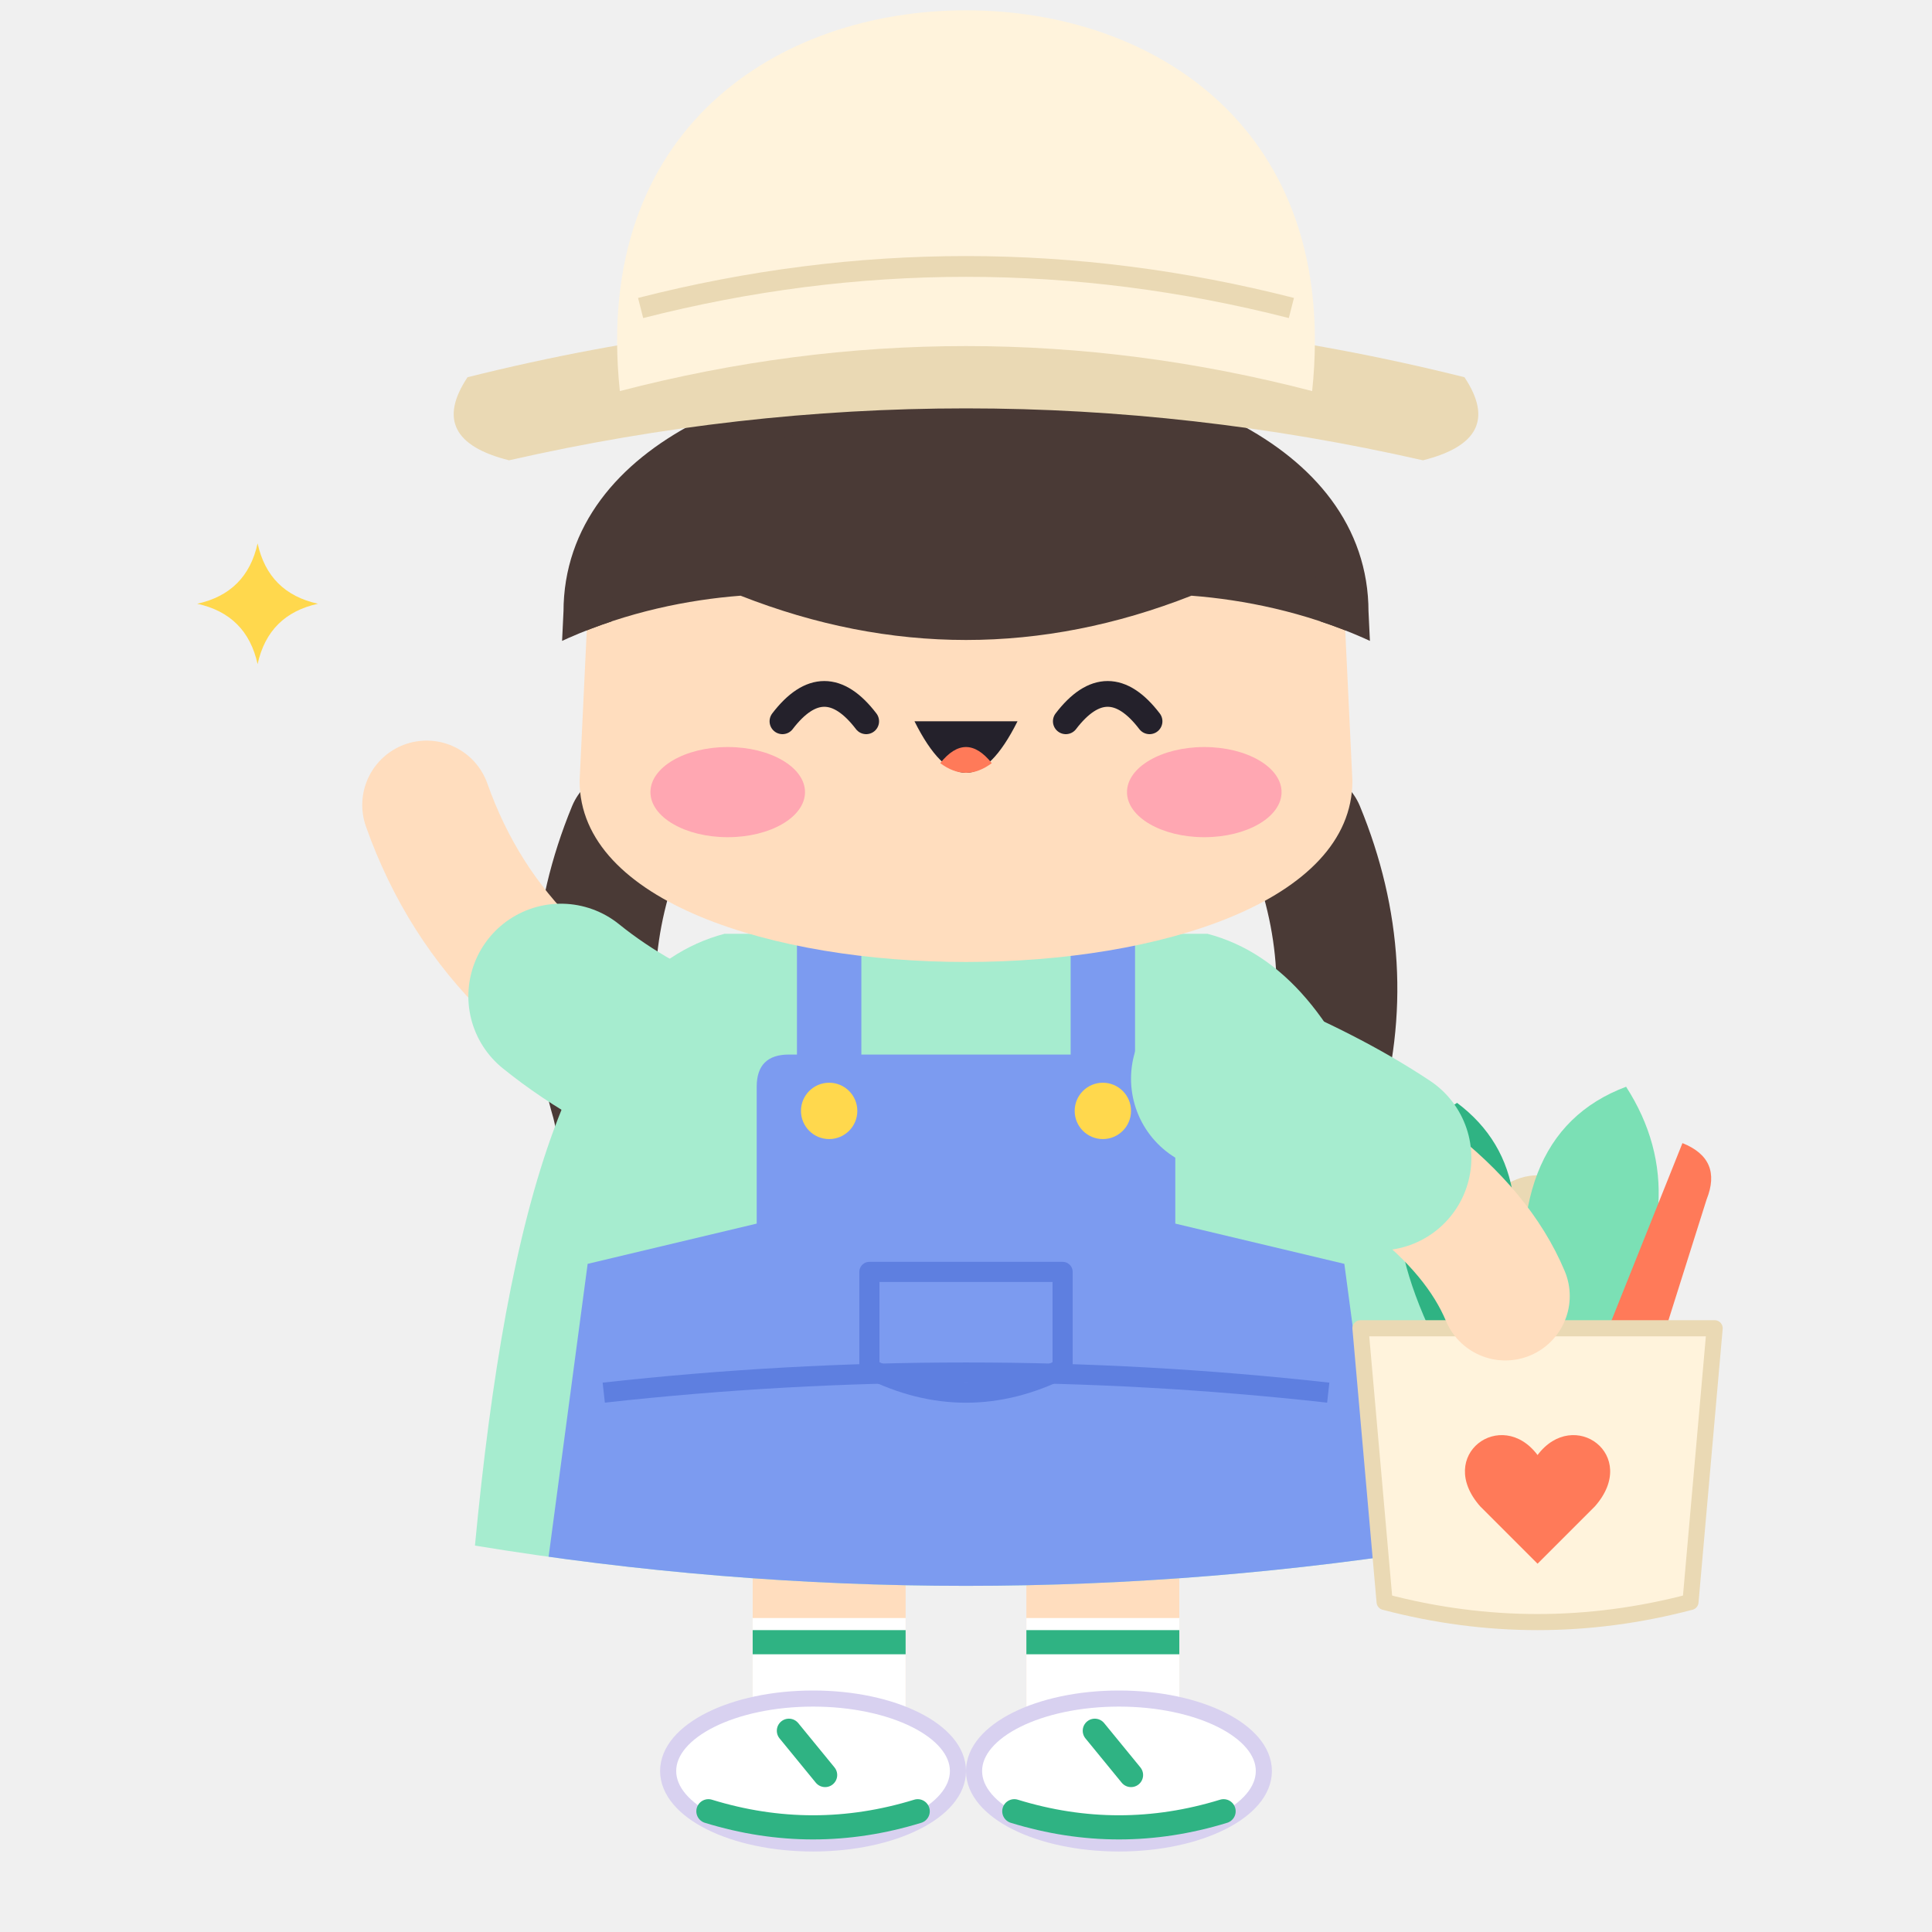
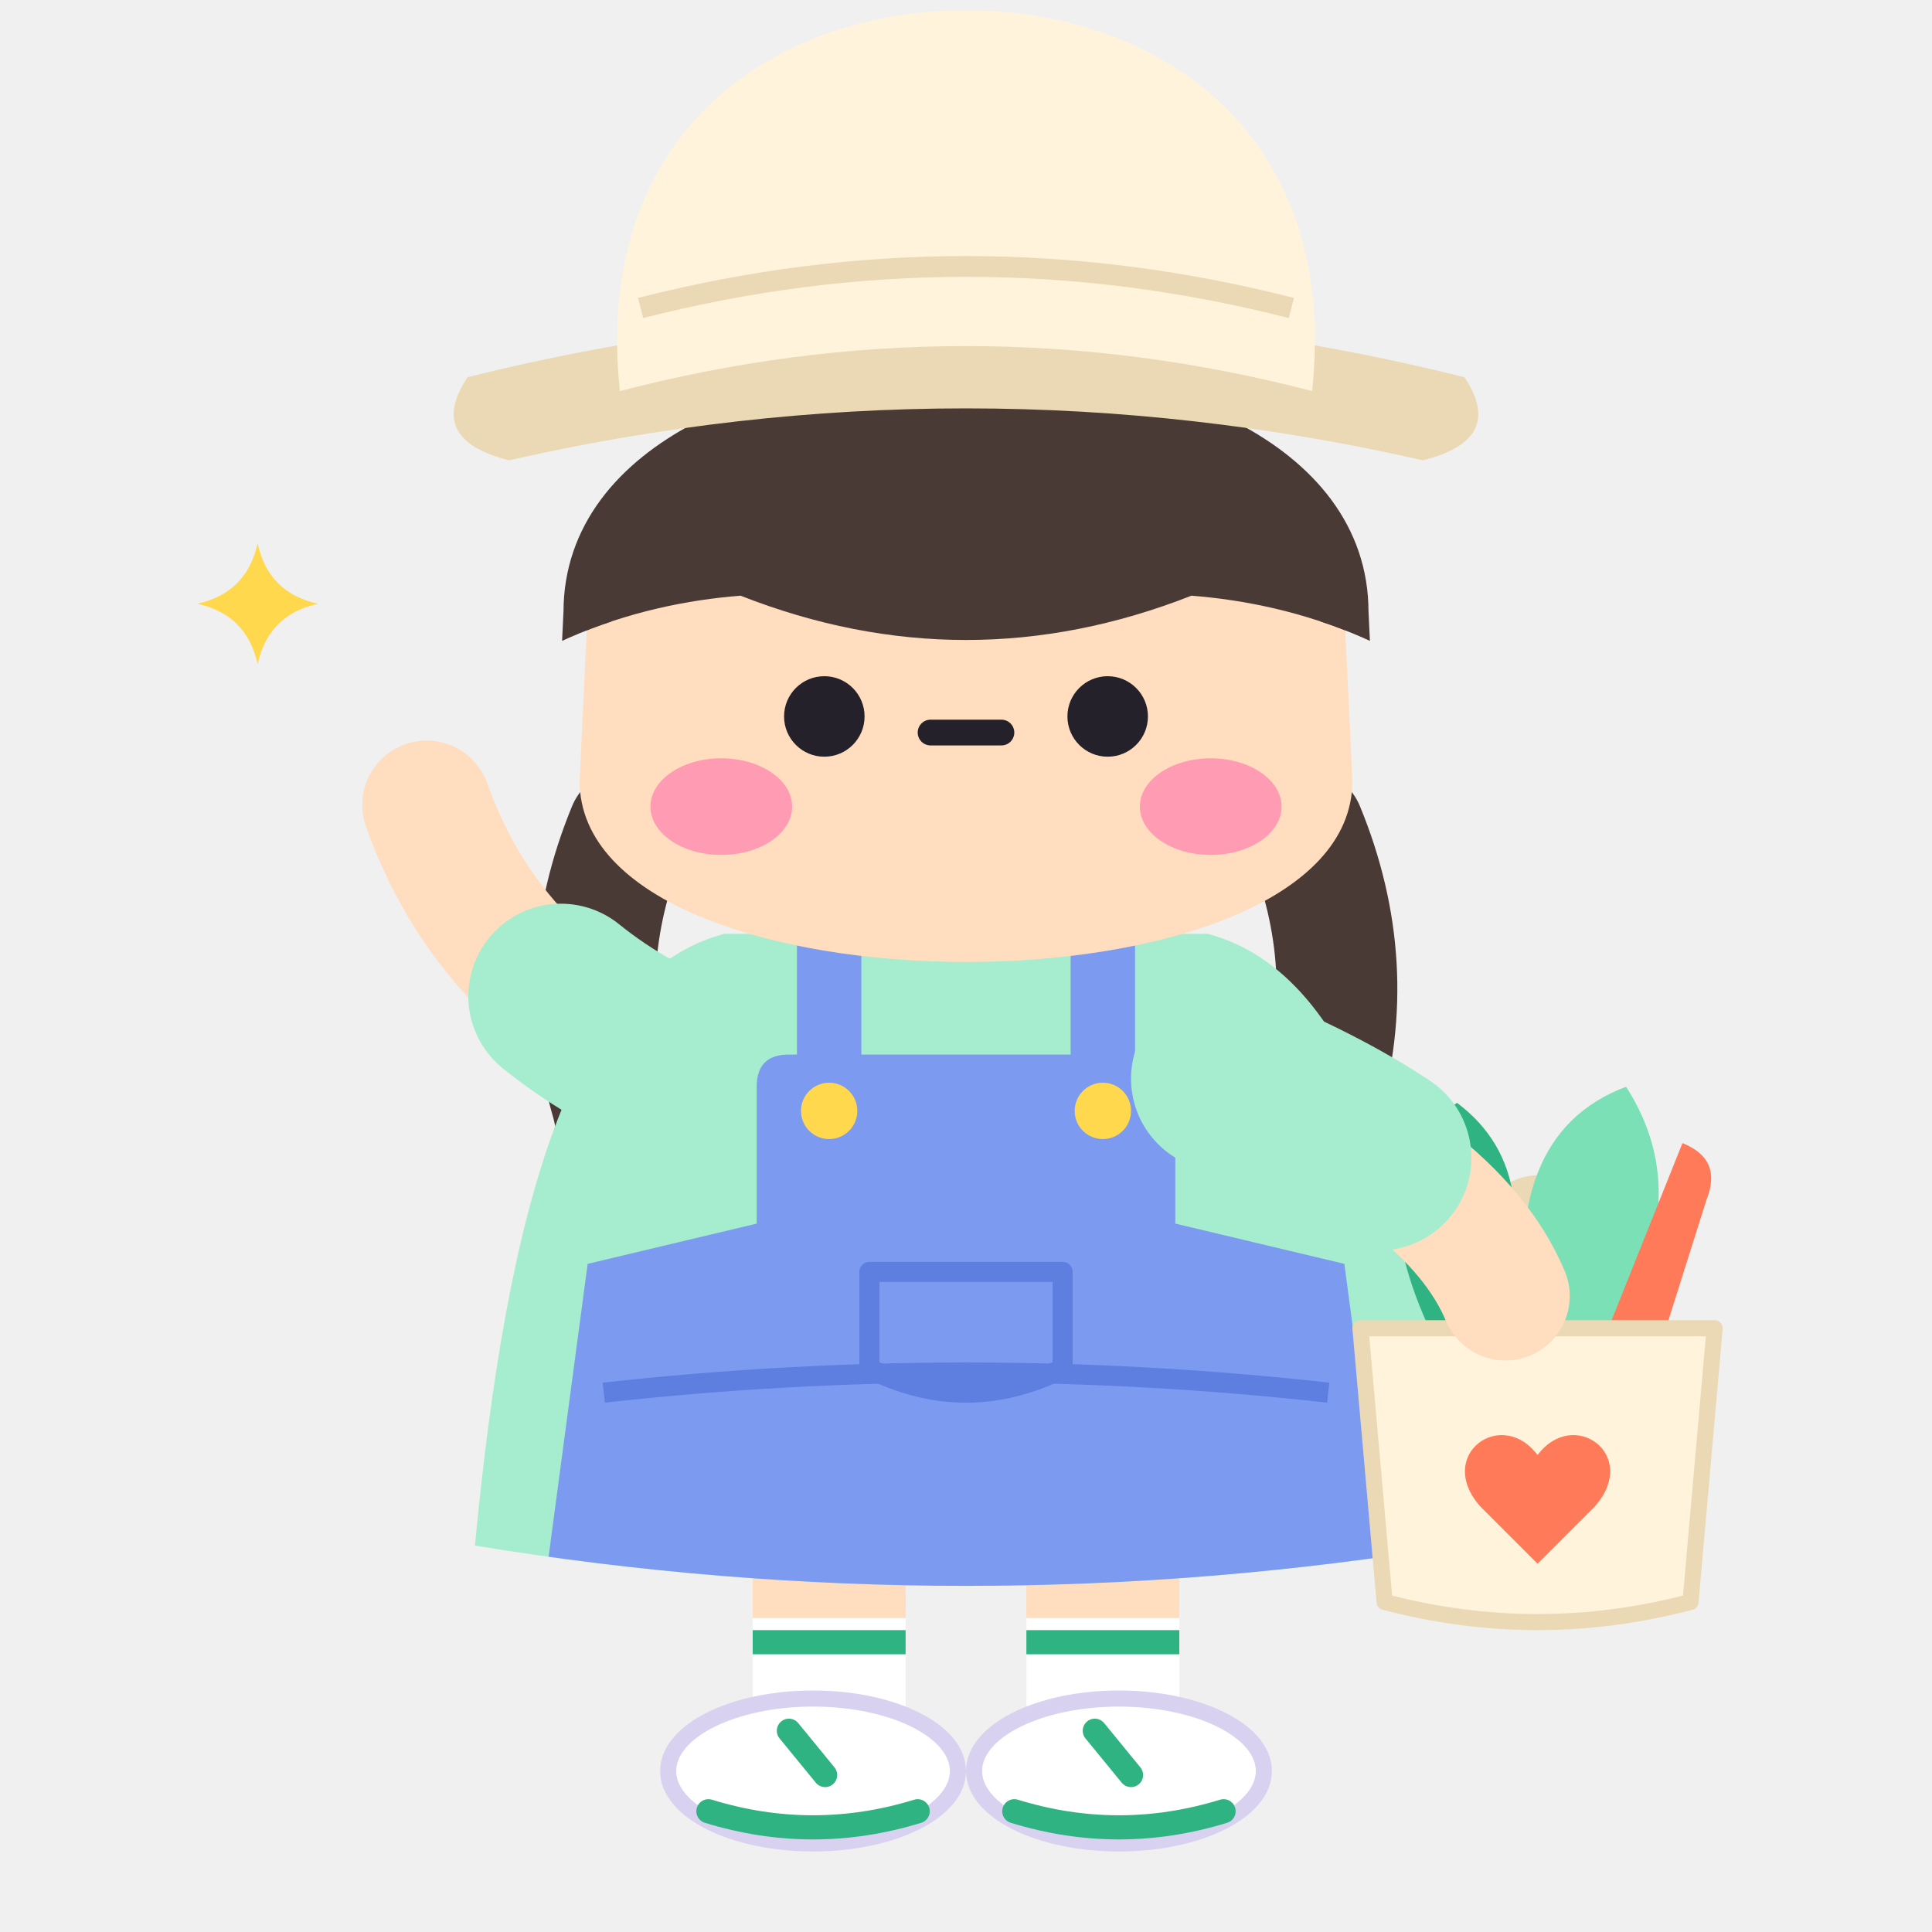
<svg xmlns="http://www.w3.org/2000/svg" viewBox="0 0 480 480" width="480" height="480">
  <path d="M156 206 q-14 34 -4 68 q6 24 -6 44" stroke="#4A3A36" stroke-width="30" stroke-linecap="round" fill="none" />
  <rect x="136" y="296" width="36" height="16" rx="8" fill="#FF7A59" />
  <path d="M324 206 q14 34 4 68 q-6 24 6 44" stroke="#4A3A36" stroke-width="30" stroke-linecap="round" fill="none" />
  <rect x="308" y="296" width="36" height="16" rx="8" fill="#FF7A59" />
  <path d="M206 372 V424 M274 372 V424" stroke="#FFDDBE" stroke-width="38" stroke-linecap="round" />
  <path d="M206 402 V426 M274 402 V426" stroke="#FFFFFF" stroke-width="38" stroke-linecap="butt" />
  <path d="M187 408 h38 M255 408 h38" stroke="#2FB383" stroke-width="6" />
  <ellipse cx="202" cy="440" rx="36" ry="18" fill="#FFFFFF" stroke="#D8D1F0" stroke-width="4" />
  <path d="M176 450 q26 8 52 0" stroke="#2FB383" stroke-width="6" stroke-linecap="round" fill="none" />
  <path d="M196 430 l9 11" stroke="#2FB383" stroke-width="6" stroke-linecap="round" />
  <ellipse cx="278" cy="440" rx="36" ry="18" fill="#FFFFFF" stroke="#D8D1F0" stroke-width="4" />
  <path d="M252 450 q26 8 52 0" stroke="#2FB383" stroke-width="6" stroke-linecap="round" fill="none" />
  <path d="M272 430 l9 11" stroke="#2FB383" stroke-width="6" stroke-linecap="round" />
  <path d="M176 268 Q123.0 248.0 106 200" stroke="#FFDDBE" stroke-width="32" stroke-linecap="round" fill="none" />
  <path d="M176 268 Q154.8 260.0 139.36 247.52" stroke="#A6ECCF" stroke-width="46" stroke-linecap="round" fill="none" />
  <clipPath id="c6">
    <path d="M180 232 C142 242 126 300 118 384 Q240 404 362 384 C354 300 338 242 300 232 Z" />
  </clipPath>
  <path d="M180 232 C142 242 126 300 118 384 Q240 404 362 384 C354 300 338 242 300 232 Z" fill="#A6ECCF" />
  <g clip-path="url(#c6)">
    <path d="M206 232 V270 M274 232 V270" stroke="#7C9BF0" stroke-width="16" stroke-linecap="round" />
    <path d="M196 262 H284 Q292 262 292 270 V304 L334 314 L346 404 H134 L146 314 L188 304 V270 Q188 262 196 262 Z" fill="#7C9BF0" />
    <circle cx="206" cy="276" r="7" fill="#FFD84D" />
    <circle cx="274" cy="276" r="7" fill="#FFD84D" />
    <path d="M216 316 H264 V340 Q240 352 216 340 Z" fill="none" stroke="#5E7FE0" stroke-width="5" stroke-linejoin="round" />
    <path d="M150 346 Q240 336 330 346" stroke="#5E7FE0" stroke-width="5" fill="none" />
  </g>
  <path d="M146 152 C146 78 334 78 334 152 L336 194 C336 254 144 254 144 194 Z" fill="#FFDDBE" />
  <clipPath id="htoey">
    <path d="M100 40 H380 V190 C356 160 322 150 296 148 Q240 170 184 148 C158 150 124 160 100 190 Z" />
  </clipPath>
  <path d="M146 152 C146 78 334 78 334 152 L336 194 C336 254 144 254 144 194 Z" fill="#4A3A36" stroke="#4A3A36" stroke-width="12" stroke-linejoin="round" clip-path="url(#htoey)" />
  <g transform="translate(240 92) scale(0.86) translate(-240 -130)">
    <path d="M96 132 Q240 96 384 132 Q396 150 372 156 Q240 126 108 156 Q84 150 96 132 Z" fill="#EAD9B4" />
    <path d="M140 136 C132 60 186 26 240 26 C294 26 348 60 340 136 Q240 110 140 136 Z" fill="#FFF3DC" />
    <path d="M146 112 Q240 88 334 112" stroke="#EAD9B4" stroke-width="6" fill="none" />
  </g>
-   <g transform="translate(240 176) scale(0.8) translate(-240 -262)">
-     <ellipse cx="166" cy="288" rx="24" ry="14" fill="#FF9DB0" opacity="0.85" />
-     <ellipse cx="314" cy="288" rx="24" ry="14" fill="#FF9DB0" opacity="0.85" />
-     <path d="M183 266 q13 -17 26 0 M271 266 q13 -17 26 0" stroke="#24212B" stroke-width="8" stroke-linecap="round" fill="none" />
-     <path d="M224 266 q16 32 32 0 z" fill="#24212B" />
-     <path d="M232 279 q8 6 16 0 q-8 -10 -16 0 z" fill="#FF7A59" />
+   <g transform="translate(240 178) scale(0.8) translate(-240 -262)">
+     <ellipse cx="164" cy="290" rx="22" ry="15" fill="#FF8FB1" opacity="0.85" />
+     <ellipse cx="316" cy="290" rx="22" ry="15" fill="#FF8FB1" opacity="0.85" />
+     <circle cx="196" cy="262" r="12.5" fill="#24212B" />
+     <circle cx="284" cy="262" r="12.5" fill="#24212B" />
+     <path d="M229 267 h22" stroke="#24212B" stroke-width="8" stroke-linecap="round" />
  </g>
  <path d="M358 326 q24 -60 48 0" stroke="#EAD9B4" stroke-width="8" fill="none" stroke-linecap="round" />
  <path d="M356 332 q-20 -42 6 -58 q24 18 8 58 z" fill="#2FB383" />
  <path d="M380 332 q-8 -50 24 -62 q18 28 -4 62 z" fill="#7BE0B5" />
  <path d="M398 334 l20 -50 q10 4 6 14 l-12 38 z" fill="#FF7A59" />
  <path d="M338 330 h88 l-6 68 q-38 10 -76 0 z" fill="#FFF3DC" stroke="#EAD9B4" stroke-width="4" stroke-linejoin="round" />
  <path transform="translate(382 366) scale(0.75)" d="M0 -6 c-12 -16 -34 0 -19 17 l19 19 l19 -19 c15 -17 -7 -33 -19 -17 z" fill="#FF7A59" />
  <path d="M304 268 Q361.0 291.0 374 322" stroke="#FFDDBE" stroke-width="32" stroke-linecap="round" fill="none" />
  <path d="M304 268 Q326.8 277.2 342.56 287.68" stroke="#A6ECCF" stroke-width="46" stroke-linecap="round" fill="none" />
  <path d="M64 135 q2.7 12.3 15 15 q-12.3 2.7 -15 15 q-2.7 -12.3 -15 -15 q12.3 -2.7 15 -15 z" fill="#FFD84D" />
</svg>
